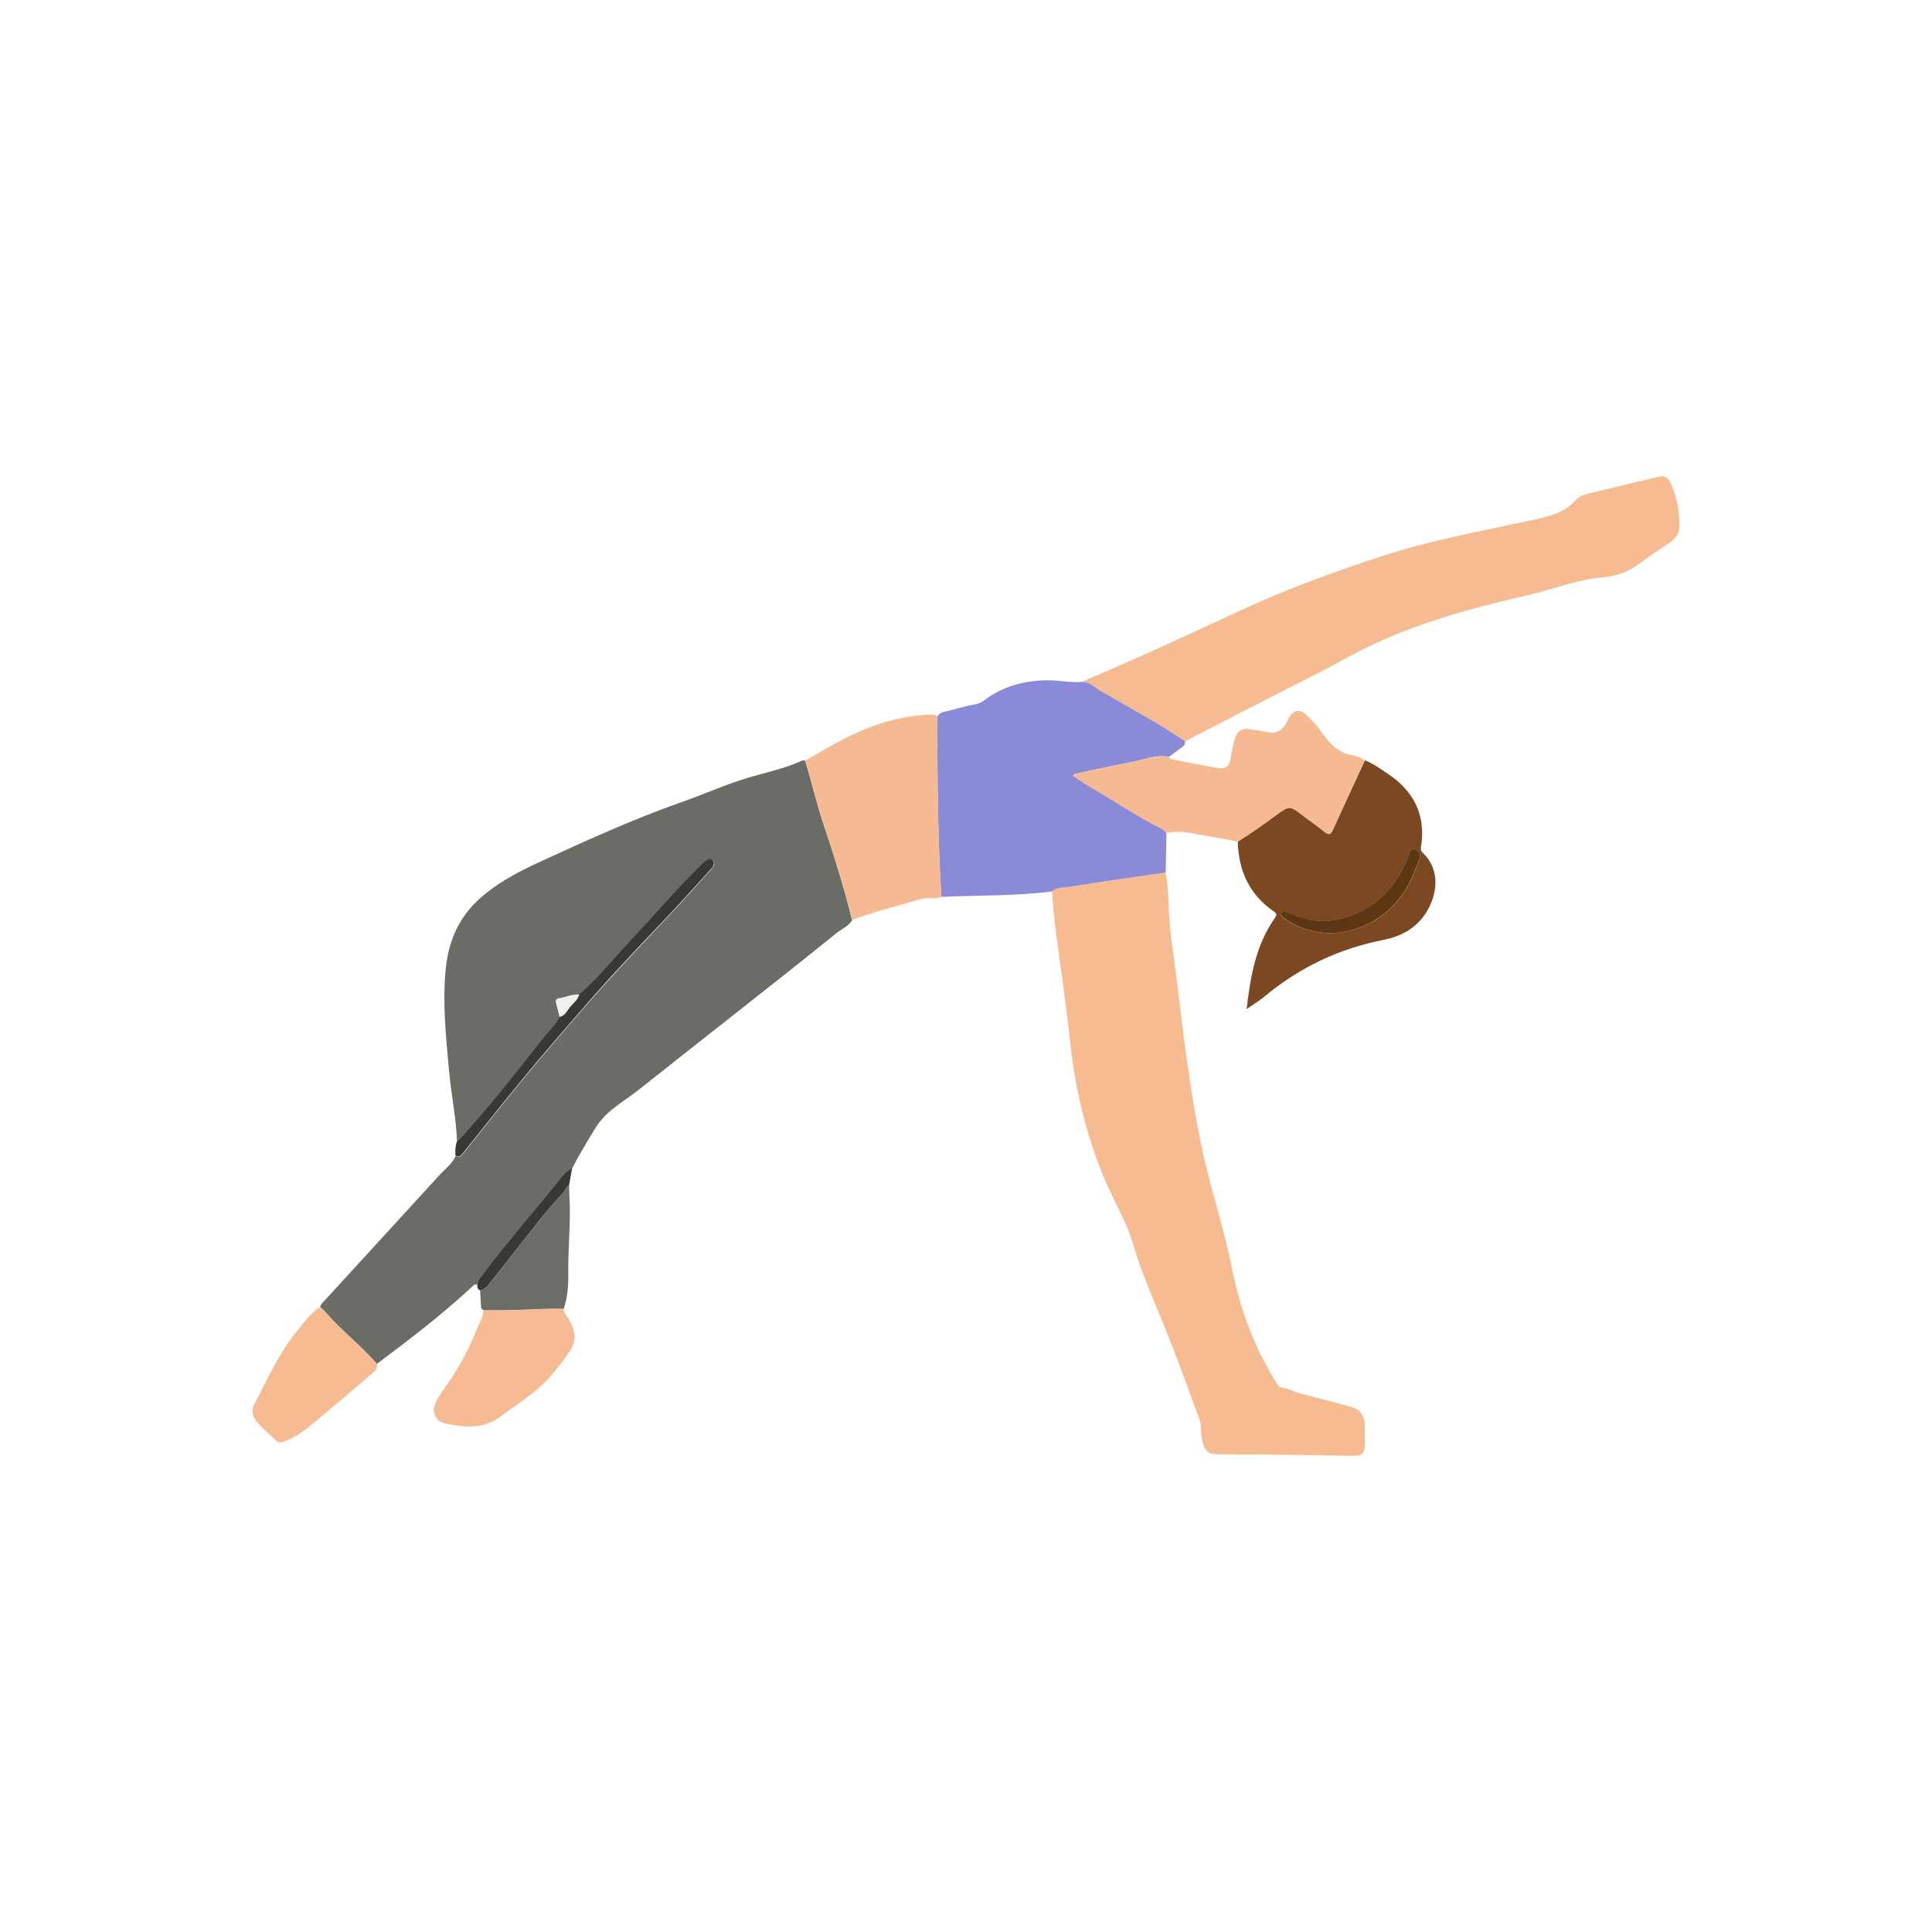
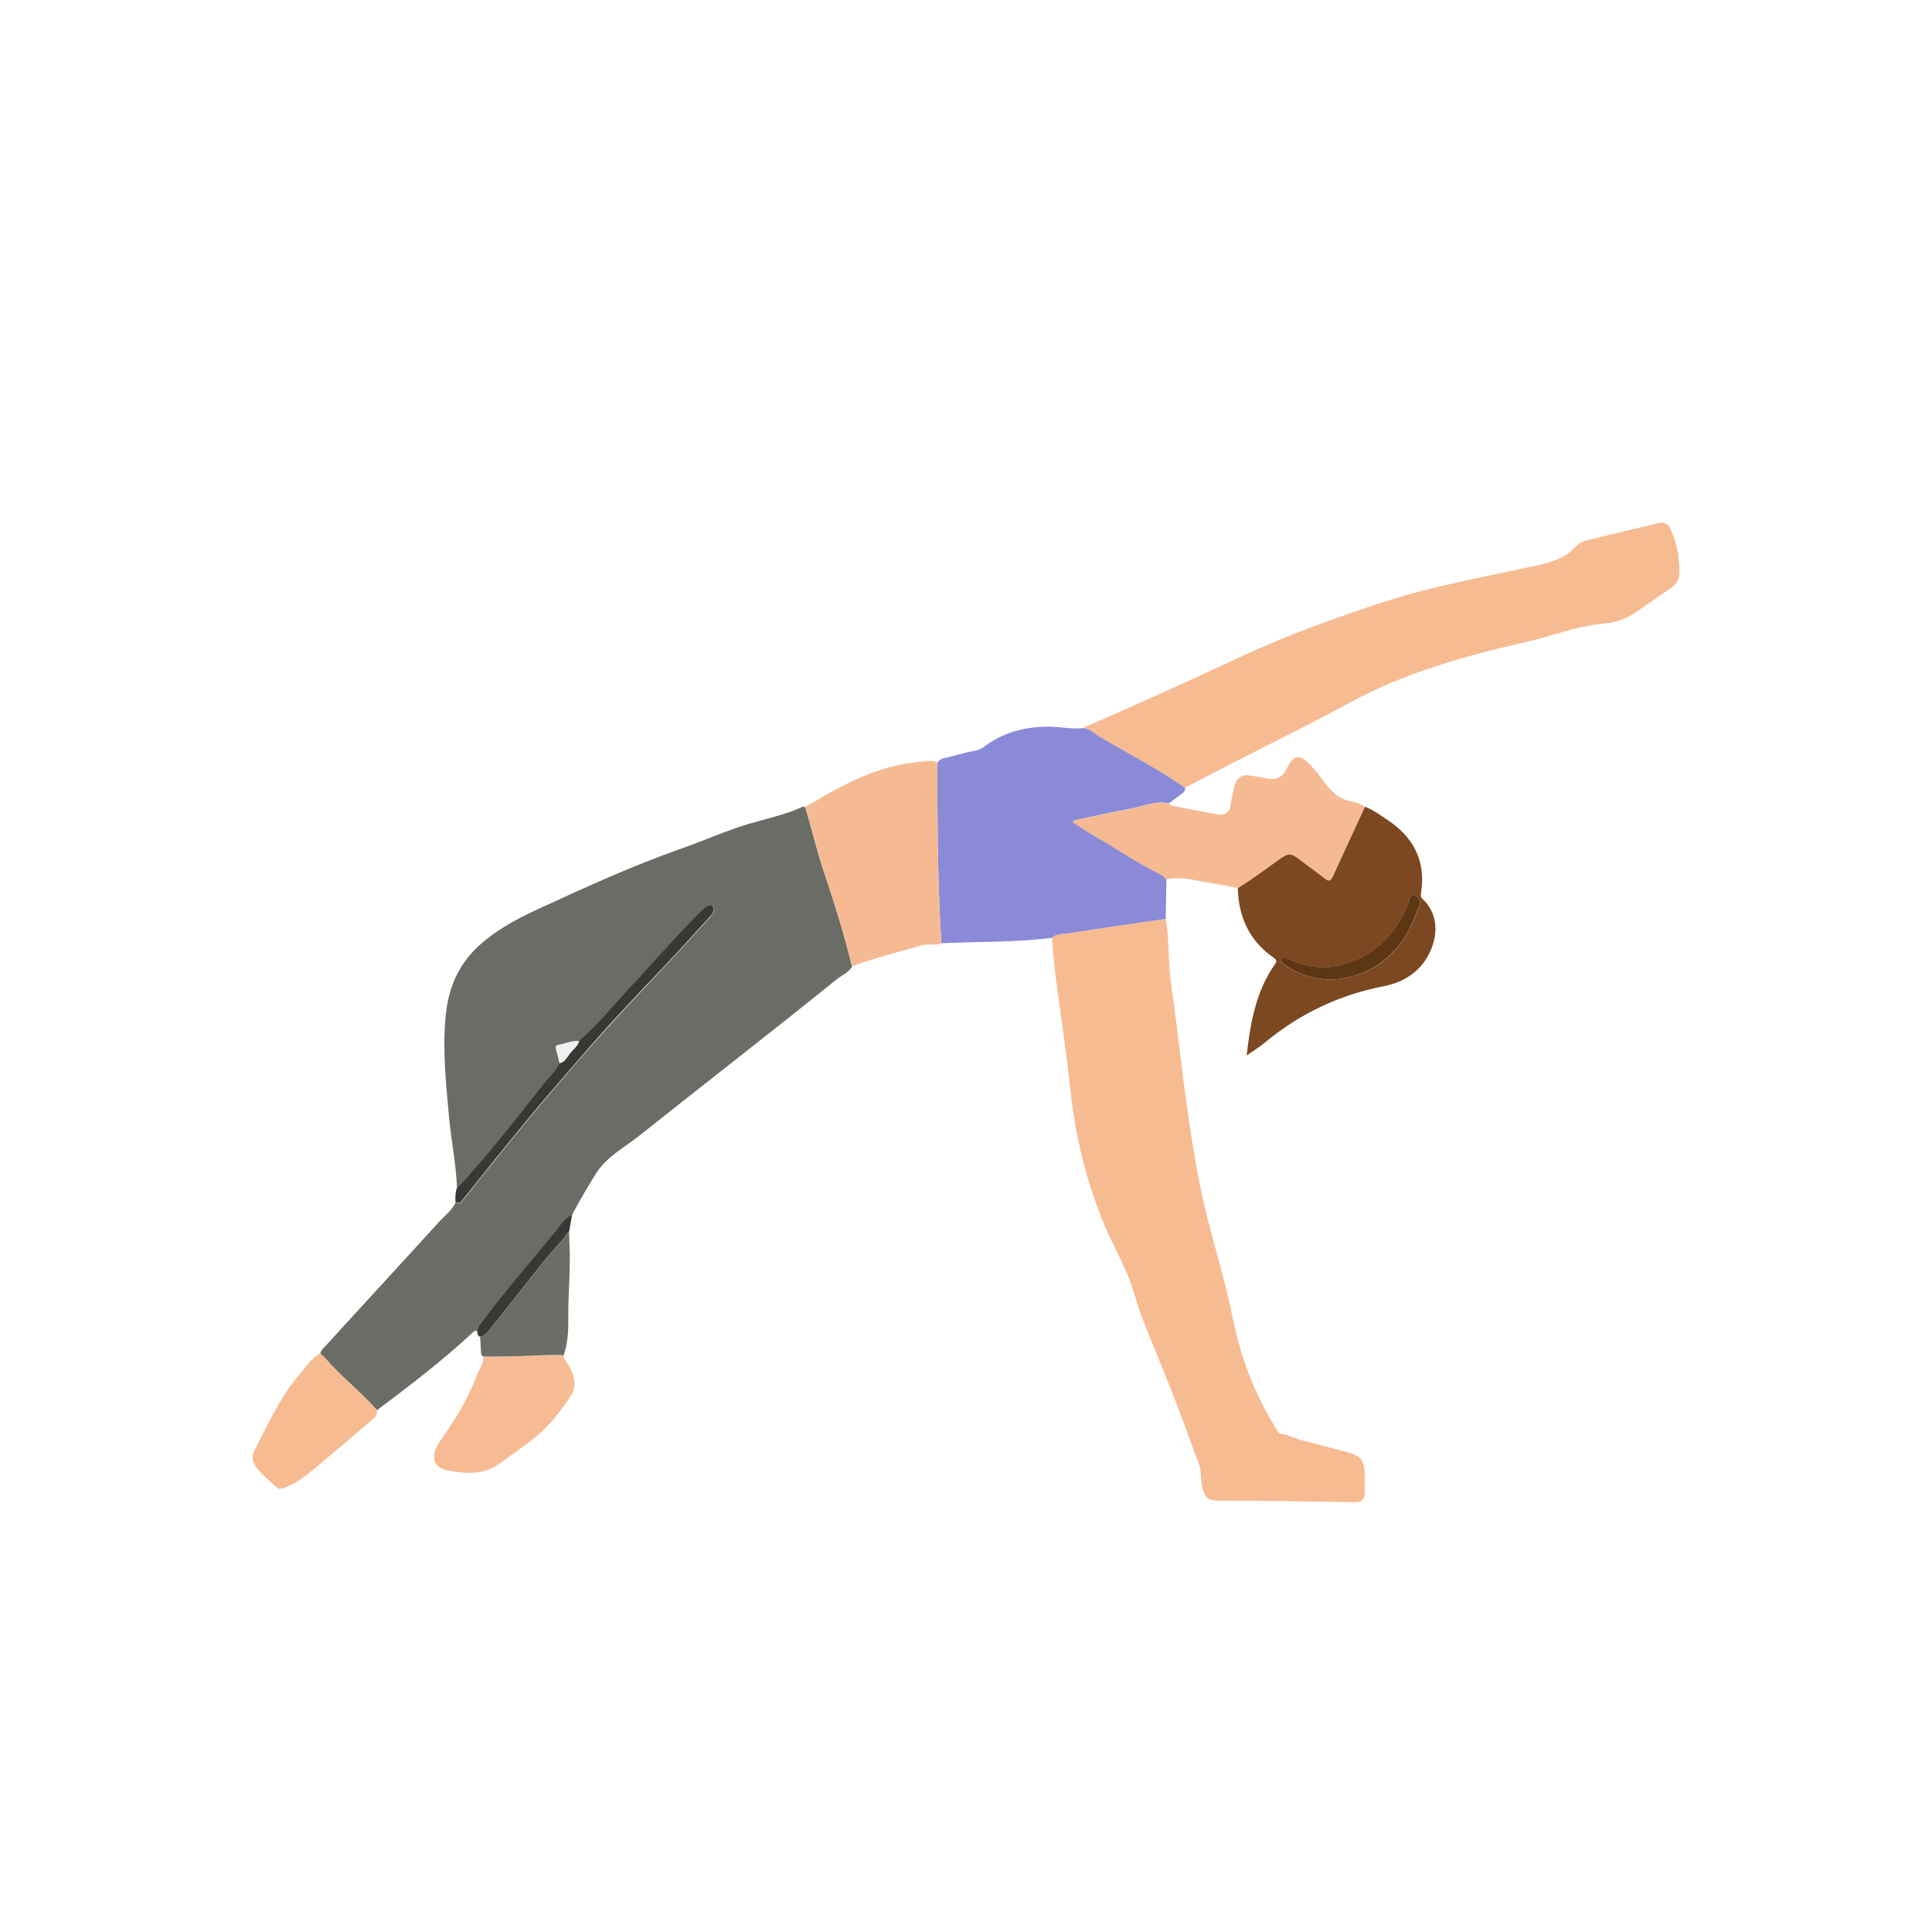
<svg xmlns="http://www.w3.org/2000/svg" width="500" height="500" viewBox="0 0 500 500" fill="none">
-   <path d="M97.539 352.976C106.006 346.626 114.388 340.233 122.135 333.037C122.516 332.698 122.855 332.148 123.49 332.571C123.448 331.428 124.252 330.708 124.887 329.904C130.771 322.072 137.291 314.664 143.429 307.044C144.784 305.393 145.842 303.36 148.001 302.514C149.864 298.873 151.981 295.402 154.097 291.93C156.807 287.443 161.421 285.115 165.316 282.024C182.334 268.477 199.522 255.184 216.455 241.51C217.81 240.41 219.546 239.732 220.52 238.208C218.487 229.826 215.905 221.571 213.153 213.401C211.333 207.982 210.063 202.394 208.412 196.933C208.073 196.679 207.735 196.763 207.396 196.933C202.993 198.922 198.252 199.896 193.68 201.251C187.88 202.987 182.377 205.484 176.704 207.474C163.792 212.004 151.388 217.676 138.984 223.392C133.354 226.016 127.85 228.98 123.321 233.34C118.325 238.208 115.954 244.178 115.319 251.12C114.515 259.672 115.404 268.139 116.166 276.648C116.717 282.998 118.071 289.263 118.283 295.656C119.807 294.386 120.992 292.777 122.305 291.295C128.824 284.014 134.708 276.224 140.847 268.604C142.244 266.869 143.937 265.387 144.869 263.312C144.572 262.127 144.318 260.984 143.98 259.799C143.81 259.121 143.726 258.613 144.615 258.486C146.393 258.232 148.044 257.343 149.906 257.513C154.817 253.364 158.754 248.326 163.115 243.67C169.338 236.981 175.264 230.038 181.784 223.646C182.165 223.265 182.631 222.968 183.096 222.672C183.52 222.418 183.985 222.249 184.451 222.672C184.832 223.053 184.874 223.603 184.705 224.027C184.536 224.45 184.197 224.831 183.901 225.212C179.879 229.615 175.899 234.06 171.793 238.378C164.596 245.956 157.4 253.576 150.541 261.492C145.842 266.911 141.143 272.33 136.571 277.833C130.856 284.776 125.226 291.803 119.638 298.831C119.045 299.593 118.579 299.423 117.944 299.169C117.013 301.159 115.277 302.471 113.838 303.996C103.932 314.875 93.983 325.671 84.077 336.508C83.569 337.058 82.976 337.482 82.892 338.328C83.315 338.752 83.823 339.09 84.204 339.556C88.268 344.297 93.391 348.15 97.539 352.976Z" fill="#696D66" />
-   <path d="M272.253 230.715C272.719 238.505 273.947 246.167 275.005 253.872C275.725 259.333 276.444 264.837 277.037 270.34C278.307 282.109 281.101 293.454 285.546 304.419C287.409 308.991 289.864 313.267 291.769 317.796C293.293 321.437 294.14 325.332 295.579 329.015C298.077 335.534 300.871 341.969 303.411 348.489C305.824 354.669 308.026 360.935 310.354 367.158C311.031 368.894 310.65 370.756 311.074 372.577C311.793 375.667 312.513 376.344 315.603 376.387C320.853 376.387 326.102 376.387 331.352 376.471C337.659 376.556 343.925 376.683 350.233 376.768C352.603 376.81 353.154 376.217 353.196 373.889C353.196 372.323 353.238 370.714 353.196 369.148C353.154 366.227 352.053 364.745 349.259 363.983C345.153 362.882 341.046 361.782 336.897 360.723C335.077 360.258 333.426 359.284 331.479 359.072C330.759 358.987 330.547 358.183 330.209 357.633C324.494 348.531 320.895 338.667 318.821 328.168C317 319.109 314.164 310.261 312.005 301.286C310.015 292.989 308.661 284.607 307.433 276.182C305.824 265.133 304.724 253.999 303.115 242.908C302.607 239.352 302.522 235.753 302.353 232.155C302.268 230.038 302.057 227.921 301.676 225.805C293.209 227.032 284.784 228.218 276.36 229.572C274.963 229.784 273.354 229.488 272.253 230.715Z" fill="#F7BB92" />
-   <path d="M306.67 191.853C312.046 189.102 317.38 186.308 322.757 183.556C331.605 179.026 340.537 174.623 349.258 169.882C363.736 161.966 379.442 157.69 395.36 154.049C399.551 153.075 403.657 151.678 407.848 150.62C410.219 150.027 412.632 149.646 415.045 149.392C418.22 149.096 421.099 148.122 423.681 146.26C426.56 144.228 429.439 142.196 432.402 140.206C435.281 138.301 434.646 135.38 434.434 132.713C434.222 130.046 433.46 127.463 432.36 125.008C431.725 123.611 430.793 122.976 429.312 123.357C423.215 124.796 417.119 126.278 411.023 127.76C409.753 128.056 408.526 128.606 407.679 129.538C404.673 132.882 400.524 133.729 396.418 134.618C383.549 137.412 370.552 139.74 357.936 143.847C345.363 147.953 332.959 152.44 320.937 158.028C307.559 164.252 294.181 170.432 280.592 176.19C280.508 176.232 280.423 176.359 280.338 176.444C281.947 176.571 283.048 177.756 284.318 178.518C291.811 182.921 299.516 186.9 306.67 191.853Z" fill="#F7BB92" />
-   <path d="M306.669 191.854C299.515 186.9 291.81 182.921 284.359 178.518C283.089 177.756 281.989 176.571 280.38 176.444C277.163 176.783 273.988 175.978 270.728 176.063C264.759 176.19 259.34 177.672 254.556 181.355C253.286 182.328 251.72 182.328 250.238 182.709C248.248 183.217 246.259 183.768 244.227 184.233C243.507 184.403 243.041 184.784 242.618 185.334C242.576 187.959 242.533 190.583 242.576 193.208C242.66 206.205 242.787 219.159 243.634 232.113C253.159 231.69 262.727 231.901 272.252 230.716C273.395 229.531 275.004 229.785 276.358 229.573C284.783 228.218 293.25 227.033 301.674 225.805C301.759 222.376 301.801 218.99 301.886 215.561C301.462 215.137 301.124 214.672 300.531 214.375C294.604 211.497 289.228 207.729 283.513 204.469C281.523 203.326 279.66 202.056 277.628 200.744C277.967 200.49 278.094 200.32 278.221 200.278C282.962 199.262 287.661 198.204 292.445 197.315C295.79 196.722 299.049 195.156 302.563 195.875C303.664 195.029 304.722 194.224 305.823 193.42C306.415 193.039 306.839 192.616 306.669 191.854Z" fill="#8A8AD9" />
-   <path d="M320.343 217.805C320.512 225.171 323.222 231.309 329.36 235.67C330.037 236.135 330.715 236.474 329.995 237.49C325.55 243.755 323.941 250.995 322.968 258.403C322.883 259.165 322.798 259.969 322.629 261.155C324.449 259.885 326.058 258.911 327.455 257.726C336.43 250.317 346.59 245.491 358.02 243.247C362.55 242.358 366.529 240.242 369.112 236.135C371.863 231.733 373.006 225.213 368.18 220.683C367.588 220.133 367.672 219.54 367.799 218.863C368.985 210.82 365.852 204.723 359.206 200.278C357.301 199.008 355.396 197.611 353.236 196.765C352.982 197.315 352.728 197.865 352.474 198.416C349.977 203.834 347.437 209.253 344.981 214.672C344.473 215.815 344.008 216.196 342.907 215.307C340.917 213.698 338.801 212.259 336.769 210.693C333.932 208.491 333.593 208.533 330.588 210.693C327.201 213.19 323.857 215.646 320.343 217.805ZM344.389 241.554C340.113 241.342 336.218 240.369 332.789 237.956C332.196 237.532 331.18 237.067 331.477 236.432C331.858 235.67 332.874 236.093 333.593 236.347C334.101 236.516 334.61 236.728 335.118 236.94C340.494 239.056 345.828 238.802 351.035 236.432C357.766 233.384 362.127 228.176 364.582 221.234C364.836 220.472 365.005 219.286 366.191 219.794C367.207 220.218 367.842 221.149 367.376 222.334C366.106 225.679 364.794 229.023 362.635 231.944C358.063 238.125 351.797 241.088 344.389 241.554Z" fill="#7B4821" />
-   <path d="M243.635 232.113C242.788 219.159 242.661 206.162 242.576 193.208C242.576 190.583 242.619 187.959 242.619 185.334C241.222 184.657 239.825 184.995 238.343 185.122C227.971 185.927 219.039 190.499 210.318 195.748C209.683 196.129 209.048 196.468 208.413 196.807C210.022 202.268 211.334 207.856 213.154 213.275C215.906 221.445 218.446 229.7 220.52 238.082C226.447 235.881 232.543 234.399 238.597 232.621C240.248 232.155 242.026 232.833 243.635 232.113Z" fill="#F6BA92" />
-   <path d="M320.343 217.804C323.857 215.645 327.201 213.189 330.546 210.776C333.551 208.617 333.89 208.575 336.726 210.776C338.758 212.343 340.875 213.782 342.865 215.391C344.008 216.322 344.431 215.899 344.939 214.756C347.395 209.337 349.935 203.918 352.432 198.499C352.686 197.949 352.94 197.399 353.194 196.848C351.967 195.705 350.316 195.621 348.834 195.197C345.532 194.224 343.627 191.726 341.764 189.144C340.748 187.704 339.563 186.392 338.293 185.164C336.345 183.344 334.737 183.598 333.509 185.969C333.128 186.731 332.705 187.493 332.197 188.128C331.181 189.398 329.868 189.821 328.302 189.525C326.736 189.228 325.169 188.974 323.645 188.72C321.528 188.339 320.216 189.059 319.581 191.133C319.073 192.869 318.734 194.689 318.438 196.467C318.142 198.203 317.168 199.092 315.39 198.796C311.284 198.076 307.135 197.272 303.029 196.467C302.859 196.425 302.732 196.129 302.563 195.917C299.007 195.197 295.789 196.764 292.445 197.356C287.661 198.203 282.962 199.304 278.221 200.32C278.051 200.362 277.967 200.532 277.628 200.786C279.66 202.056 281.523 203.368 283.513 204.511C289.228 207.771 294.604 211.538 300.531 214.417C301.124 214.713 301.462 215.137 301.886 215.602C305.103 214.84 308.278 215.602 311.411 216.195C314.374 216.661 317.337 217.253 320.343 217.804Z" fill="#F6BA92" />
-   <path d="M125.098 339.048C125.098 341.038 123.913 342.604 123.236 344.34C121.077 350.013 117.986 355.177 114.473 360.088C114.049 360.681 113.626 361.273 113.287 361.908C111.382 365.168 112.271 367.878 115.87 368.555C120.611 369.444 125.268 369.825 129.628 366.565C133.819 363.39 138.391 360.638 141.99 356.701C144.064 354.458 145.884 352.002 147.578 349.505C149.44 346.753 148.678 343.959 147.154 341.292C146.689 340.487 145.842 339.81 145.884 338.752C141.143 338.582 136.402 339.048 131.66 339.09C129.459 339.048 127.257 339.048 125.098 339.048Z" fill="#F7BB93" />
-   <path d="M97.54 352.976C93.391 348.193 88.269 344.34 84.163 339.472C83.782 339.006 83.274 338.667 82.85 338.244C80.437 339.683 78.913 342.054 77.177 344.086C72.309 349.886 69.303 356.786 65.832 363.391C64.731 365.465 65.747 367.243 67.102 368.682C68.499 370.206 70.108 371.519 71.632 372.958C72.267 373.551 72.817 373.297 73.452 373.085C76.754 371.942 79.379 369.741 82.004 367.582C86.745 363.602 91.486 359.58 96.186 355.559C96.99 354.881 97.794 354.204 97.54 352.976Z" fill="#F7BB92" />
-   <path d="M125.1 339.05C127.301 339.05 129.46 339.05 131.661 339.05C136.403 339.007 141.144 338.542 145.886 338.711C146.902 335.747 147.113 332.657 147.071 329.567C146.986 322.963 147.748 316.316 147.367 309.712C147.325 308.738 147.325 307.765 147.283 306.791C146.436 307.214 146.267 308.188 145.632 308.865C143.769 310.855 141.948 312.887 140.255 315.046C135.895 320.507 131.661 326.011 127.259 331.472C126.454 332.488 125.692 333.673 124.253 334.012C124.338 335.197 124.38 336.382 124.465 337.568C124.507 338.076 124.38 338.711 125.1 339.05Z" fill="#6A6E67" />
-   <path d="M144.826 263.144C143.894 265.219 142.159 266.7 140.804 268.436C134.708 276.056 128.781 283.846 122.262 291.127C120.949 292.609 119.764 294.217 118.24 295.488C117.817 296.631 117.817 297.858 117.859 299.086C118.494 299.34 118.96 299.509 119.552 298.747C125.14 291.72 130.771 284.692 136.486 277.75C141.058 272.204 145.8 266.827 150.456 261.409C157.272 253.492 164.469 245.872 171.708 238.294C175.814 233.976 179.794 229.531 183.815 225.128C184.154 224.79 184.493 224.409 184.62 223.943C184.789 223.477 184.789 222.969 184.366 222.588C183.942 222.165 183.477 222.292 183.011 222.588C182.545 222.885 182.08 223.181 181.699 223.562C175.179 229.997 169.253 236.94 163.029 243.586C158.669 248.243 154.69 253.281 149.821 257.429C149.44 258.826 148.213 259.631 147.408 260.689C146.731 261.578 146.223 262.848 144.826 263.144Z" fill="#363934" />
-   <path d="M124.253 333.969C125.693 333.672 126.455 332.445 127.259 331.428C131.619 326.01 135.895 320.464 140.255 315.003C141.949 312.886 143.769 310.812 145.632 308.822C146.267 308.187 146.436 307.213 147.283 306.748C147.537 305.308 147.791 303.869 148.045 302.43C145.886 303.276 144.828 305.308 143.473 306.959C137.292 314.58 130.815 321.946 124.931 329.82C124.338 330.624 123.491 331.344 123.534 332.487C123.491 333.122 123.618 333.672 124.253 333.969Z" fill="#363934" />
-   <path d="M144.827 263.144C146.224 262.848 146.732 261.578 147.494 260.646C148.341 259.588 149.526 258.784 149.907 257.387C148.045 257.217 146.394 258.106 144.615 258.36C143.726 258.487 143.811 258.995 143.98 259.673C144.277 260.816 144.531 262.001 144.827 263.144Z" fill="#EFF0EF" />
-   <path d="M344.389 241.554C351.798 241.088 358.021 238.083 362.635 231.902C364.794 228.981 366.064 225.636 367.377 222.292C367.843 221.107 367.207 220.175 366.191 219.752C365.006 219.286 364.837 220.472 364.583 221.191C362.127 228.092 357.809 233.341 351.036 236.389C345.829 238.76 340.495 239.014 335.118 236.897C334.61 236.686 334.102 236.474 333.594 236.305C332.875 236.051 331.859 235.627 331.478 236.389C331.181 237.024 332.197 237.49 332.79 237.913C336.261 240.369 340.156 241.342 344.389 241.554Z" fill="#5D3614" />
+   <path d="M97.539 364.976C106.006 358.626 114.388 352.233 122.135 345.037C122.516 344.698 122.855 344.148 123.49 344.571C123.448 343.428 124.252 342.708 124.887 341.904C130.771 334.072 137.291 326.664 143.429 319.044C144.784 317.393 145.842 315.36 148.001 314.514C149.864 310.873 151.981 307.402 154.097 303.93C156.807 299.443 161.421 297.115 165.316 294.024C182.334 280.477 199.522 267.184 216.455 253.51C217.81 252.41 219.546 251.732 220.52 250.208C218.487 241.826 215.905 233.571 213.153 225.401C211.333 219.982 210.063 214.394 208.412 208.933C208.073 208.679 207.735 208.763 207.396 208.933C202.993 210.922 198.252 211.896 193.68 213.251C187.88 214.987 182.377 217.484 176.704 219.474C163.792 224.004 151.388 229.676 138.984 235.392C133.354 238.016 127.85 240.98 123.321 245.34C118.325 250.208 115.954 256.178 115.319 263.12C114.515 271.672 115.404 280.139 116.166 288.648C116.716 294.998 118.071 301.263 118.283 307.656C119.807 306.386 120.992 304.777 122.305 303.295C128.824 296.014 134.708 288.224 140.847 280.604C142.244 278.869 143.937 277.387 144.869 275.312C144.572 274.127 144.318 272.984 143.98 271.799C143.81 271.121 143.726 270.613 144.615 270.486C146.393 270.232 148.044 269.343 149.906 269.513C154.817 265.364 158.754 260.326 163.115 255.67C169.338 248.981 175.264 242.038 181.784 235.646C182.165 235.265 182.631 234.968 183.096 234.672C183.52 234.418 183.985 234.249 184.451 234.672C184.832 235.053 184.874 235.603 184.705 236.027C184.536 236.45 184.197 236.831 183.901 237.212C179.879 241.615 175.899 246.06 171.793 250.378C164.596 257.956 157.4 265.576 150.541 273.492C145.842 278.911 141.143 284.33 136.571 289.833C130.856 296.776 125.226 303.803 119.638 310.831C119.045 311.593 118.579 311.423 117.944 311.169C117.013 313.159 115.277 314.471 113.838 315.995C103.932 326.875 93.983 337.671 84.077 348.508C83.569 349.058 82.976 349.482 82.892 350.328C83.315 350.752 83.823 351.09 84.204 351.556C88.268 356.297 93.391 360.15 97.539 364.976Z" fill="#696D66" />
+   <path d="M272.253 242.715C272.719 250.505 273.946 258.167 275.005 265.872C275.724 271.333 276.444 276.837 277.037 282.34C278.307 294.109 281.101 305.454 285.546 316.419C287.408 320.991 289.864 325.267 291.769 329.796C293.293 333.437 294.14 337.332 295.579 341.015C298.077 347.534 300.871 353.969 303.411 360.489C305.824 366.669 308.025 372.935 310.354 379.158C311.031 380.894 310.65 382.756 311.073 384.577C311.793 387.667 312.513 388.344 315.603 388.387C320.852 388.387 326.102 388.387 331.351 388.471C337.659 388.556 343.924 388.683 350.232 388.768C352.603 388.81 353.153 388.217 353.196 385.889C353.196 384.323 353.238 382.714 353.196 381.148C353.153 378.227 352.053 376.745 349.258 375.983C345.152 374.882 341.046 373.782 336.897 372.723C335.077 372.258 333.426 371.284 331.478 371.072C330.759 370.987 330.547 370.183 330.208 369.633C324.493 360.531 320.895 350.667 318.82 340.168C317 331.109 314.164 322.261 312.005 313.286C310.015 304.989 308.66 296.607 307.432 288.182C305.824 277.133 304.723 265.999 303.114 254.908C302.606 251.352 302.522 247.753 302.352 244.155C302.268 242.038 302.056 239.921 301.675 237.805C293.208 239.032 284.784 240.218 276.359 241.572C274.962 241.784 273.354 241.488 272.253 242.715Z" fill="#F7BB92" />
+   <path d="M306.67 203.853C312.046 201.102 317.38 198.308 322.757 195.556C331.605 191.026 340.537 186.623 349.258 181.882C363.736 173.966 379.442 169.69 395.36 166.049C399.551 165.075 403.657 163.678 407.848 162.62C410.219 162.027 412.632 161.646 415.045 161.392C418.22 161.096 421.099 160.122 423.681 158.26C426.56 156.228 429.439 154.196 432.402 152.206C435.281 150.301 434.646 147.38 434.434 144.713C434.222 142.046 433.46 139.463 432.36 137.008C431.725 135.611 430.793 134.976 429.312 135.357C423.215 136.796 417.119 138.278 411.023 139.76C409.753 140.056 408.526 140.606 407.679 141.538C404.673 144.882 400.524 145.729 396.418 146.618C383.549 149.412 370.552 151.74 357.936 155.847C345.363 159.953 332.959 164.44 320.937 170.028C307.559 176.252 294.181 182.432 280.592 188.19C280.508 188.232 280.423 188.359 280.338 188.444C281.947 188.571 283.048 189.756 284.318 190.518C291.811 194.921 299.516 198.9 306.67 203.853Z" fill="#F7BB92" />
+   <path d="M306.67 203.854C299.515 198.9 291.811 194.921 284.36 190.518C283.09 189.756 281.989 188.571 280.38 188.444C277.163 188.783 273.988 187.978 270.728 188.063C264.759 188.19 259.34 189.672 254.557 193.355C253.287 194.328 251.72 194.328 250.239 194.709C248.249 195.217 246.259 195.768 244.227 196.233C243.508 196.403 243.042 196.784 242.619 197.334C242.576 199.959 242.534 202.583 242.576 205.208C242.661 218.205 242.788 231.159 243.635 244.113C253.16 243.69 262.727 243.901 272.252 242.716C273.395 241.531 275.004 241.785 276.359 241.573C284.783 240.218 293.25 239.033 301.674 237.805C301.759 234.376 301.801 230.99 301.886 227.561C301.463 227.137 301.124 226.672 300.531 226.375C294.605 223.497 289.228 219.729 283.513 216.469C281.523 215.326 279.661 214.056 277.629 212.744C277.967 212.49 278.094 212.32 278.221 212.278C282.963 211.262 287.662 210.204 292.446 209.315C295.79 208.722 299.05 207.156 302.563 207.875C303.664 207.029 304.723 206.224 305.823 205.42C306.416 205.039 306.839 204.616 306.67 203.854Z" fill="#8A8AD9" />
+   <path d="M320.343 229.805C320.513 237.171 323.222 243.309 329.361 247.67C330.038 248.135 330.715 248.474 329.996 249.49C325.551 255.755 323.942 262.995 322.968 270.403C322.883 271.165 322.799 271.969 322.629 273.155C324.45 271.885 326.059 270.911 327.456 269.726C336.43 262.317 346.591 257.491 358.021 255.247C362.55 254.358 366.53 252.242 369.112 248.135C371.864 243.733 373.007 237.213 368.181 232.683C367.588 232.133 367.673 231.54 367.8 230.863C368.985 222.82 365.852 216.723 359.206 212.278C357.301 211.008 355.396 209.611 353.237 208.765C352.983 209.315 352.729 209.865 352.475 210.416C349.977 215.834 347.437 221.253 344.982 226.672C344.474 227.815 344.008 228.196 342.907 227.307C340.918 225.698 338.801 224.259 336.769 222.693C333.933 220.491 333.594 220.533 330.588 222.693C327.202 225.19 323.857 227.646 320.343 229.805ZM344.389 253.554C340.113 253.342 336.219 252.369 332.79 249.956C332.197 249.532 331.181 249.067 331.477 248.432C331.858 247.67 332.874 248.093 333.594 248.347C334.102 248.516 334.61 248.728 335.118 248.94C340.494 251.056 345.829 250.802 351.036 248.432C357.767 245.384 362.127 240.176 364.582 233.234C364.836 232.472 365.006 231.286 366.191 231.794C367.207 232.218 367.842 233.149 367.377 234.334C366.107 237.679 364.794 241.023 362.635 243.944C358.063 250.125 351.798 253.088 344.389 253.554Z" fill="#7B4821" />
+   <path d="M243.635 244.113C242.788 231.159 242.661 218.162 242.576 205.208C242.576 202.583 242.619 199.959 242.619 197.334C241.222 196.657 239.825 196.995 238.343 197.122C227.971 197.927 219.039 202.499 210.318 207.748C209.683 208.129 209.048 208.468 208.413 208.807C210.022 214.268 211.334 219.856 213.154 225.275C215.906 233.445 218.446 241.7 220.52 250.082C226.447 247.881 232.543 246.399 238.597 244.621C240.248 244.155 242.026 244.833 243.635 244.113Z" fill="#F6BA92" />
+   <path d="M320.343 229.804C323.857 227.645 327.201 225.189 330.546 222.776C333.551 220.617 333.89 220.575 336.726 222.776C338.758 224.343 340.875 225.782 342.865 227.391C344.008 228.322 344.431 227.899 344.939 226.756C347.395 221.337 349.935 215.918 352.432 210.499C352.686 209.949 352.94 209.399 353.194 208.848C351.967 207.705 350.316 207.621 348.834 207.197C345.532 206.224 343.627 203.726 341.764 201.144C340.748 199.704 339.563 198.392 338.293 197.164C336.345 195.344 334.737 195.598 333.509 197.969C333.128 198.731 332.705 199.493 332.197 200.128C331.181 201.398 329.868 201.821 328.302 201.525C326.736 201.228 325.169 200.974 323.645 200.72C321.528 200.339 320.216 201.059 319.581 203.133C319.073 204.869 318.734 206.689 318.438 208.467C318.142 210.203 317.168 211.092 315.39 210.796C311.284 210.076 307.135 209.272 303.029 208.467C302.859 208.425 302.732 208.129 302.563 207.917C299.007 207.197 295.789 208.764 292.445 209.356C287.661 210.203 282.962 211.304 278.221 212.32C278.051 212.362 277.967 212.532 277.628 212.786C279.66 214.056 281.523 215.368 283.513 216.511C289.228 219.771 294.604 223.538 300.531 226.417C301.124 226.713 301.462 227.137 301.886 227.602C305.103 226.84 308.278 227.602 311.411 228.195C314.374 228.661 317.337 229.253 320.343 229.804Z" fill="#F6BA92" />
+   <path d="M125.099 351.048C125.099 353.038 123.914 354.604 123.236 356.34C121.077 362.013 117.987 367.177 114.473 372.088C114.05 372.681 113.626 373.273 113.288 373.908C111.383 377.168 112.272 379.878 115.87 380.555C120.611 381.444 125.268 381.825 129.629 378.565C133.82 375.39 138.392 372.638 141.99 368.701C144.065 366.458 145.885 364.002 147.578 361.505C149.441 358.753 148.679 355.959 147.155 353.292C146.689 352.487 145.843 351.81 145.885 350.752C141.143 350.582 136.402 351.048 131.661 351.09C129.459 351.048 127.258 351.048 125.099 351.048Z" fill="#F7BB93" />
+   <path d="M97.54 364.976C93.391 360.193 88.269 356.34 84.162 351.472C83.781 351.006 83.273 350.667 82.85 350.244C80.437 351.683 78.913 354.054 77.177 356.086C72.309 361.886 69.303 368.786 65.832 375.391C64.731 377.465 65.747 379.243 67.102 380.682C68.499 382.206 70.107 383.519 71.631 384.958C72.266 385.551 72.817 385.297 73.452 385.085C76.754 383.942 79.378 381.741 82.003 379.582C86.745 375.602 91.486 371.58 96.185 367.559C96.989 366.881 97.794 366.204 97.54 364.976Z" fill="#F7BB92" />
+   <path d="M125.099 351.05C127.3 351.05 129.459 351.05 131.661 351.05C136.402 351.007 141.144 350.542 145.885 350.711C146.901 347.747 147.113 344.657 147.07 341.567C146.986 334.963 147.748 328.316 147.367 321.712C147.324 320.738 147.324 319.765 147.282 318.791C146.435 319.214 146.266 320.188 145.631 320.865C143.768 322.855 141.948 324.887 140.255 327.046C135.894 332.507 131.661 338.011 127.258 343.472C126.454 344.488 125.692 345.673 124.252 346.012C124.337 347.197 124.379 348.382 124.464 349.568C124.506 350.076 124.379 350.711 125.099 351.05Z" fill="#6A6E67" />
+   <path d="M144.826 275.144C143.894 277.219 142.159 278.7 140.804 280.436C134.708 288.056 128.781 295.846 122.262 303.127C120.949 304.609 119.764 306.217 118.24 307.488C117.817 308.631 117.817 309.858 117.859 311.086C118.494 311.34 118.96 311.509 119.552 310.747C125.14 303.72 130.771 296.692 136.486 289.75C141.058 284.204 145.799 278.827 150.456 273.409C157.272 265.492 164.469 257.872 171.708 250.294C175.814 245.976 179.794 241.531 183.815 237.128C184.154 236.79 184.493 236.409 184.62 235.943C184.789 235.477 184.789 234.969 184.366 234.588C183.942 234.165 183.477 234.292 183.011 234.588C182.545 234.885 182.08 235.181 181.699 235.562C175.179 241.997 169.253 248.94 163.029 255.586C158.669 260.243 154.69 265.281 149.821 269.429C149.44 270.826 148.213 271.631 147.408 272.689C146.731 273.578 146.223 274.848 144.826 275.144Z" fill="#363934" />
+   <path d="M124.253 345.969C125.693 345.672 126.455 344.445 127.259 343.428C131.619 338.01 135.895 332.464 140.255 327.003C141.949 324.886 143.769 322.812 145.632 320.822C146.267 320.187 146.436 319.213 147.283 318.748C147.537 317.308 147.791 315.869 148.045 314.43C145.886 315.276 144.828 317.308 143.473 318.959C137.292 326.58 130.815 333.946 124.931 341.82C124.338 342.624 123.491 343.344 123.534 344.487C123.491 345.122 123.618 345.672 124.253 345.969Z" fill="#363934" />
+   <path d="M144.827 275.144C146.224 274.848 146.732 273.578 147.494 272.646C148.341 271.588 149.526 270.784 149.907 269.387C148.045 269.217 146.394 270.106 144.615 270.36C143.726 270.487 143.811 270.995 143.98 271.673C144.277 272.816 144.531 274.001 144.827 275.144Z" fill="#EFF0EF" />
+   <path d="M344.389 253.554C351.798 253.088 358.021 250.083 362.635 243.902C364.794 240.981 366.064 237.636 367.377 234.292C367.843 233.107 367.207 232.175 366.191 231.752C365.006 231.286 364.837 232.472 364.583 233.191C362.127 240.092 357.809 245.341 351.036 248.389C345.829 250.76 340.495 251.014 335.118 248.897C334.61 248.686 334.102 248.474 333.594 248.305C332.875 248.051 331.859 247.627 331.478 248.389C331.181 249.024 332.197 249.49 332.79 249.913C336.261 252.369 340.156 253.342 344.389 253.554Z" fill="#5D3614" />
</svg>
